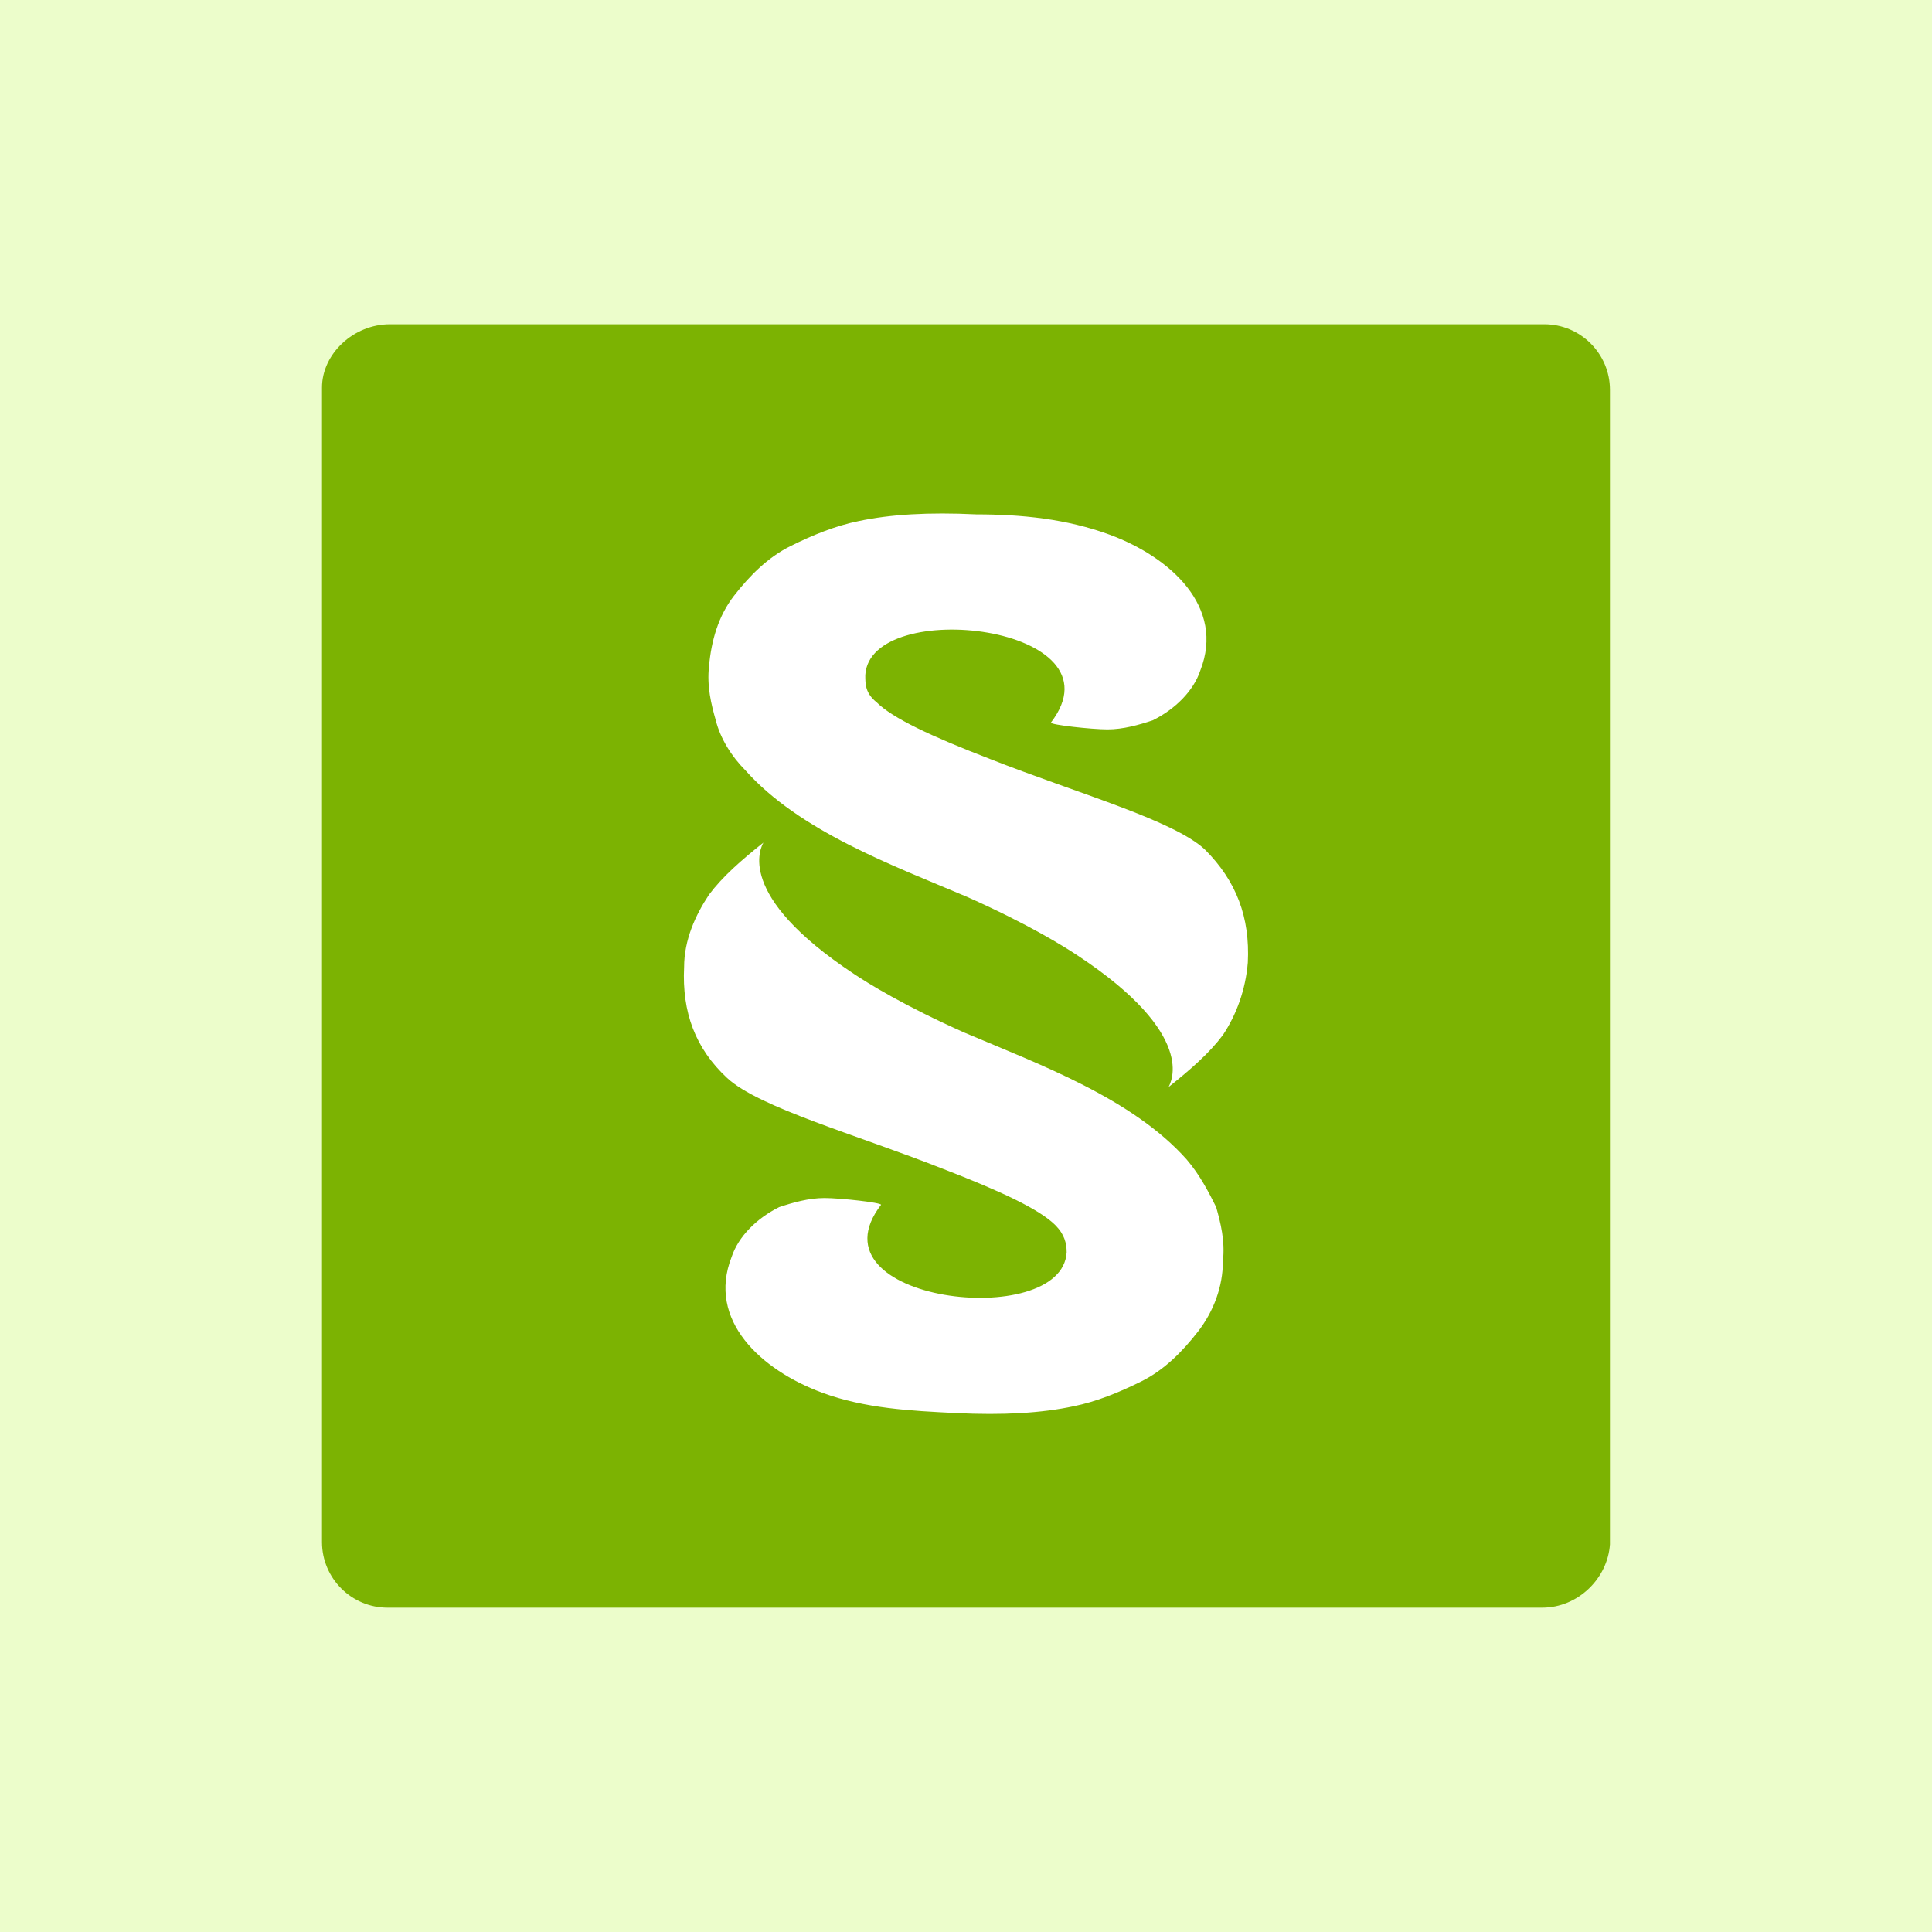
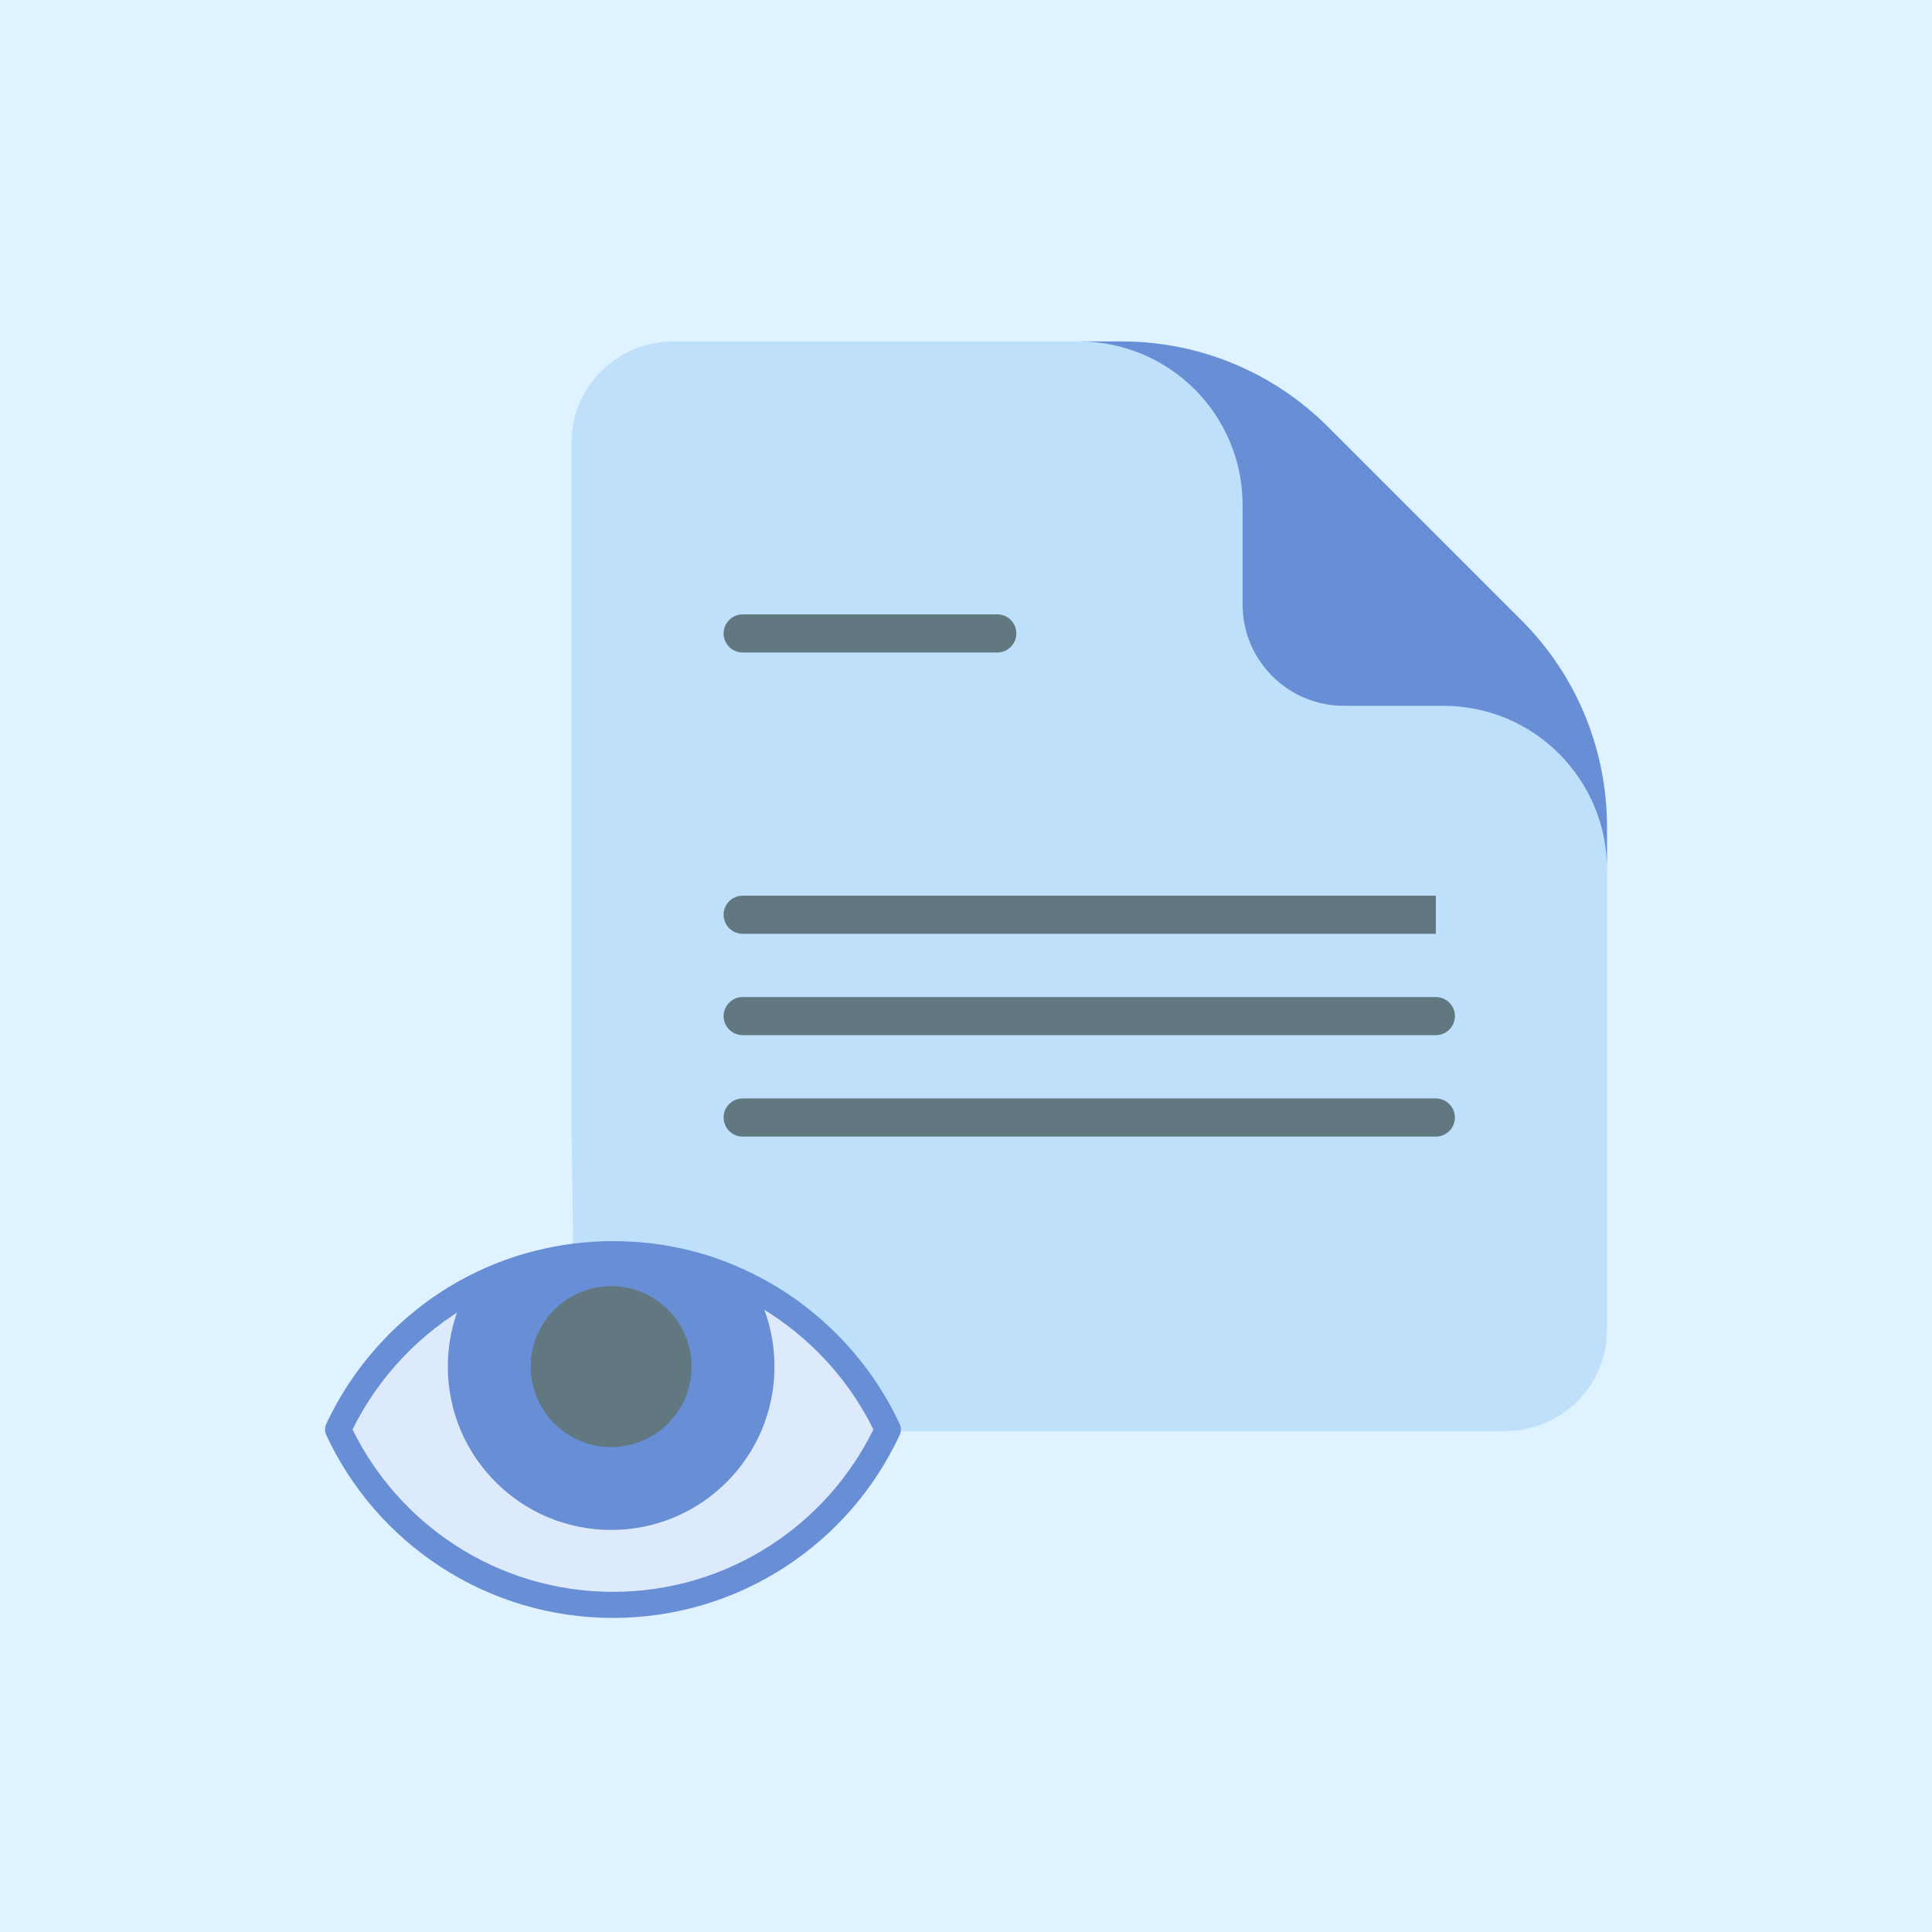
- <svg xmlns="http://www.w3.org/2000/svg" id="Vrstva_2" data-name="Vrstva 2" viewBox="0 0 300 300">
+ <svg xmlns="http://www.w3.org/2000/svg" id="Vrstva_21" data-name="Vrstva 21" viewBox="0 0 300 300">
  <defs>
    <style>
      .cls-1 {
-         fill: #7cb302;
+         fill: #688ed5;
      }

      .cls-2 {
-         fill: #fff;
+         fill: #617881;
      }

      .cls-3 {
-         fill: #ecfdcb;
+         fill: #ddeafb;
+       }
+ 
+       .cls-4 {
+         fill: #dff2ff;
+       }
+ 
+       .cls-5 {
+         fill: #bee0fb;
      }
    </style>
  </defs>
-   <rect class="cls-3" width="300" height="300" />
-   <rect class="cls-2" x="85.42" y="66.37" width="129.15" height="167.25" />
-   <path class="cls-1" d="M239.81,50.35H60.54c-5.62,0-10.54,4.57-10.54,9.84v179.26c0,5.62,4.57,10.19,10.19,10.19h179.26c5.62,0,10.19-4.57,10.54-9.84V60.54c0-5.62-4.57-10.19-10.19-10.19ZM189.89,195.87c0,3.87-1.41,7.73-3.87,10.9-2.46,3.16-5.27,5.98-8.79,7.73s-7.03,3.16-10.54,3.87c-4.92,1.05-10.9,1.41-18.28,1.05-7.03-.35-14.06-.7-20.74-3.16-9.49-3.51-17.93-11.25-14.06-21.09,1.05-3.16,3.87-5.98,7.38-7.73,2.11-.7,4.57-1.41,7.03-1.41s8.79.7,8.79,1.05c-11.6,15.11,28.12,19.68,28.82,7.38,0-1.41-.35-2.81-1.76-4.22-2.46-2.46-8.44-5.27-17.57-8.79-13.36-5.27-28.47-9.49-33.39-14.06-4.92-4.57-7.03-10.19-6.68-17.22,0-4.22,1.76-8.08,3.87-11.25,2.11-2.81,4.92-5.27,8.44-8.08-.35.7-4.57,8.08,14.06,20.39,2.11,1.41,7.73,4.92,17.22,9.14,11.6,4.92,26.01,10.19,34.45,19.68,2.11,2.46,3.51,5.27,4.57,7.38.7,2.46,1.41,5.27,1.05,8.44ZM193.76,149.47c-.35,4.22-1.76,8.08-3.87,11.25-2.11,2.81-4.92,5.27-8.44,8.08.35-.7,4.57-8.08-14.06-20.39-2.11-1.41-7.73-4.92-17.22-9.14-11.6-4.92-26.01-10.19-34.45-19.68-2.11-2.11-3.87-4.92-4.57-7.73-.7-2.46-1.41-5.27-1.05-8.44.35-3.87,1.41-7.73,3.87-10.9,2.46-3.16,5.27-5.98,8.79-7.73s7.03-3.16,10.54-3.87c4.92-1.05,10.9-1.41,18.28-1.05,7.03,0,14.06.7,20.74,3.16,9.49,3.51,17.93,11.25,14.06,21.09-1.05,3.16-3.87,5.98-7.38,7.73-2.11.7-4.57,1.41-7.03,1.41s-8.79-.7-8.79-1.05c11.6-15.11-28.12-19.68-28.82-7.38,0,1.41,0,2.81,1.76,4.22,2.46,2.46,8.44,5.27,17.57,8.79,13.36,5.27,28.47,9.49,33.39,14.06,4.92,4.92,7.03,10.54,6.68,17.57Z" />
+   <g id="Vrstva_20" data-name="Vrstva 20">
+     <rect class="cls-4" width="300" height="300" />
+     <g>
+       <g>
+         <path class="cls-5" d="M249.54,128.33v78.14c0,8.7-7.05,15.74-15.74,15.74H104.48c-7.43,0-13.65-5.15-15.31-12.07l-.06-9-.37-26.6v-105.77c0-8.7,7.05-15.74,15.74-15.74h69.75c6.27,0,26.57,17.31,44.51,35.54,16.37,16.64,30.79,34.04,30.79,39.77Z" />
+         <path class="cls-1" d="M249.53,128.33v6.66c0-14.02-11.37-25.39-25.39-25.39h-15.45c-8.69,0-15.74-7.05-15.74-15.74v-15.45c0-14.02-11.37-25.39-25.39-25.39h6.66c11.99,0,23.49,4.76,31.97,13.24l30.1,30.1c8.48,8.48,13.24,19.98,13.24,31.97h0Z" />
+       </g>
+       <g>
+         <path class="cls-2" d="M222.96,145h-107.64c-1.63,0-2.96-1.33-2.96-2.96s1.33-2.96,2.96-2.96h107.64" />
+         <path class="cls-2" d="M222.96,160.74h-107.64c-1.63,0-2.96-1.33-2.96-2.96s1.33-2.96,2.96-2.96h107.64c1.63,0,2.96,1.33,2.96,2.96s-1.33,2.96-2.96,2.96Z" />
+         <path class="cls-2" d="M222.96,176.49h-107.64c-1.63,0-2.96-1.33-2.96-2.96s1.33-2.96,2.96-2.96h107.64c1.63,0,2.96,1.33,2.96,2.96s-1.33,2.96-2.96,2.96Z" />
+         <path class="cls-2" d="M154.86,101.32h-39.54c-1.63,0-2.96-1.33-2.96-2.96s1.33-2.96,2.96-2.96h39.54c1.63,0,2.96,1.33,2.96,2.96s-1.33,2.96-2.96,2.96Z" />
+       </g>
+       <path class="cls-3" d="M137.86,221.97c-7.48,16.08-23.78,27.23-42.68,27.23s-35.21-11.15-42.69-27.23c4.2-9.02,11.17-16.49,19.82-21.31,6.77-3.77,14.56-5.92,22.86-5.92s15.49,1.99,22.08,5.49h0c9.02,4.8,16.29,12.45,20.61,21.74Z" />
+       <path class="cls-1" d="M120.26,212.21c0,14-11.35,25.36-25.36,25.36s-25.36-11.35-25.36-25.36c0-4.16,1-8.09,2.78-11.55,6.77-3.77,14.56-5.92,22.86-5.92s15.49,1.99,22.08,5.49h0c1.92,3.57,3,7.65,3,11.98h0Z" />
+       <circle class="cls-2" cx="94.9" cy="212.21" r="12.49" />
+       <path class="cls-1" d="M95.18,251.23c-9.53,0-18.78-2.74-26.73-7.91-7.75-5.04-13.9-12.13-17.79-20.49-.25-.54-.25-1.17,0-1.71,4.34-9.32,11.68-17.22,20.67-22.23,7.25-4.04,15.5-6.17,23.85-6.17s15.99,1.98,23.03,5.73c.04.02.07.04.11.06,9.34,5,16.93,13.03,21.38,22.61.25.54.25,1.17,0,1.71-3.89,8.36-10.04,15.45-17.79,20.49-7.96,5.18-17.2,7.91-26.73,7.91h0ZM54.74,221.97c3.59,7.3,9.07,13.49,15.92,17.95,7.3,4.75,15.78,7.26,24.52,7.26s17.22-2.51,24.52-7.26c6.85-4.45,12.33-10.65,15.92-17.95-4.15-8.45-10.98-15.51-19.31-19.95-.04-.02-.07-.04-.1-.06-6.43-3.4-13.7-5.2-21.02-5.2s-15.23,1.96-21.88,5.66c-7.98,4.45-14.54,11.36-18.56,19.54h0Z" />
+     </g>
+   </g>
</svg>
